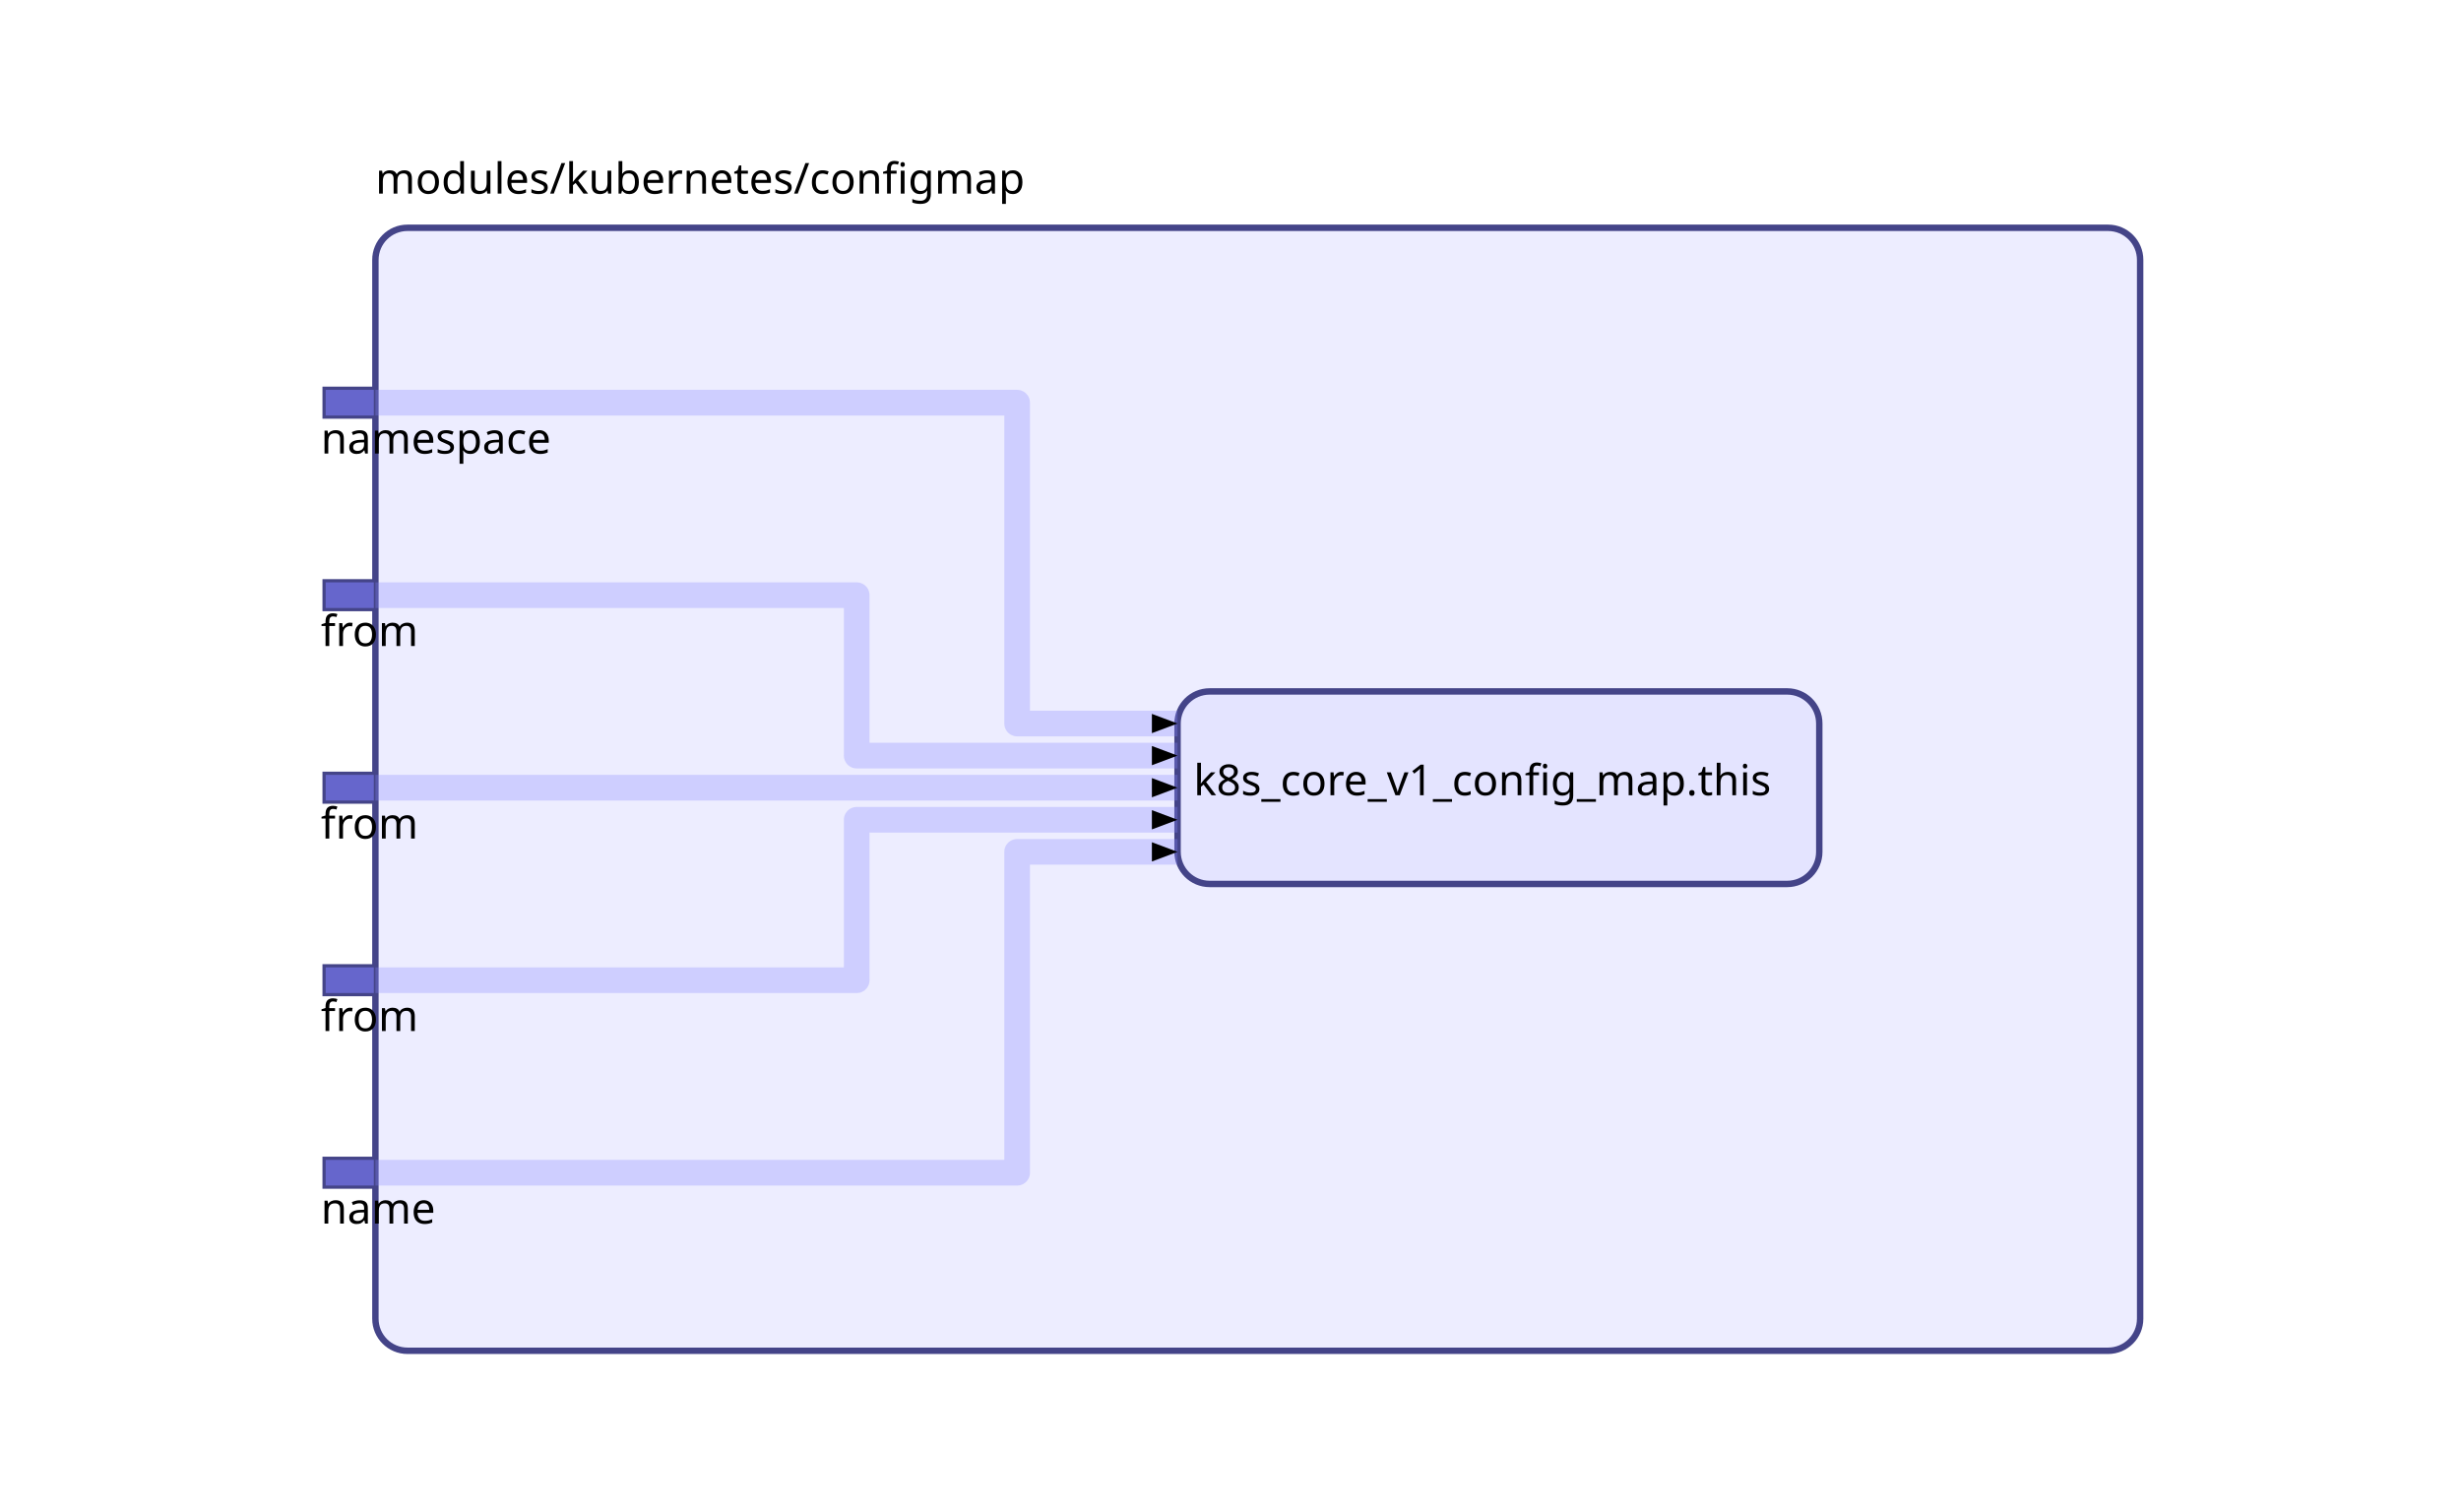
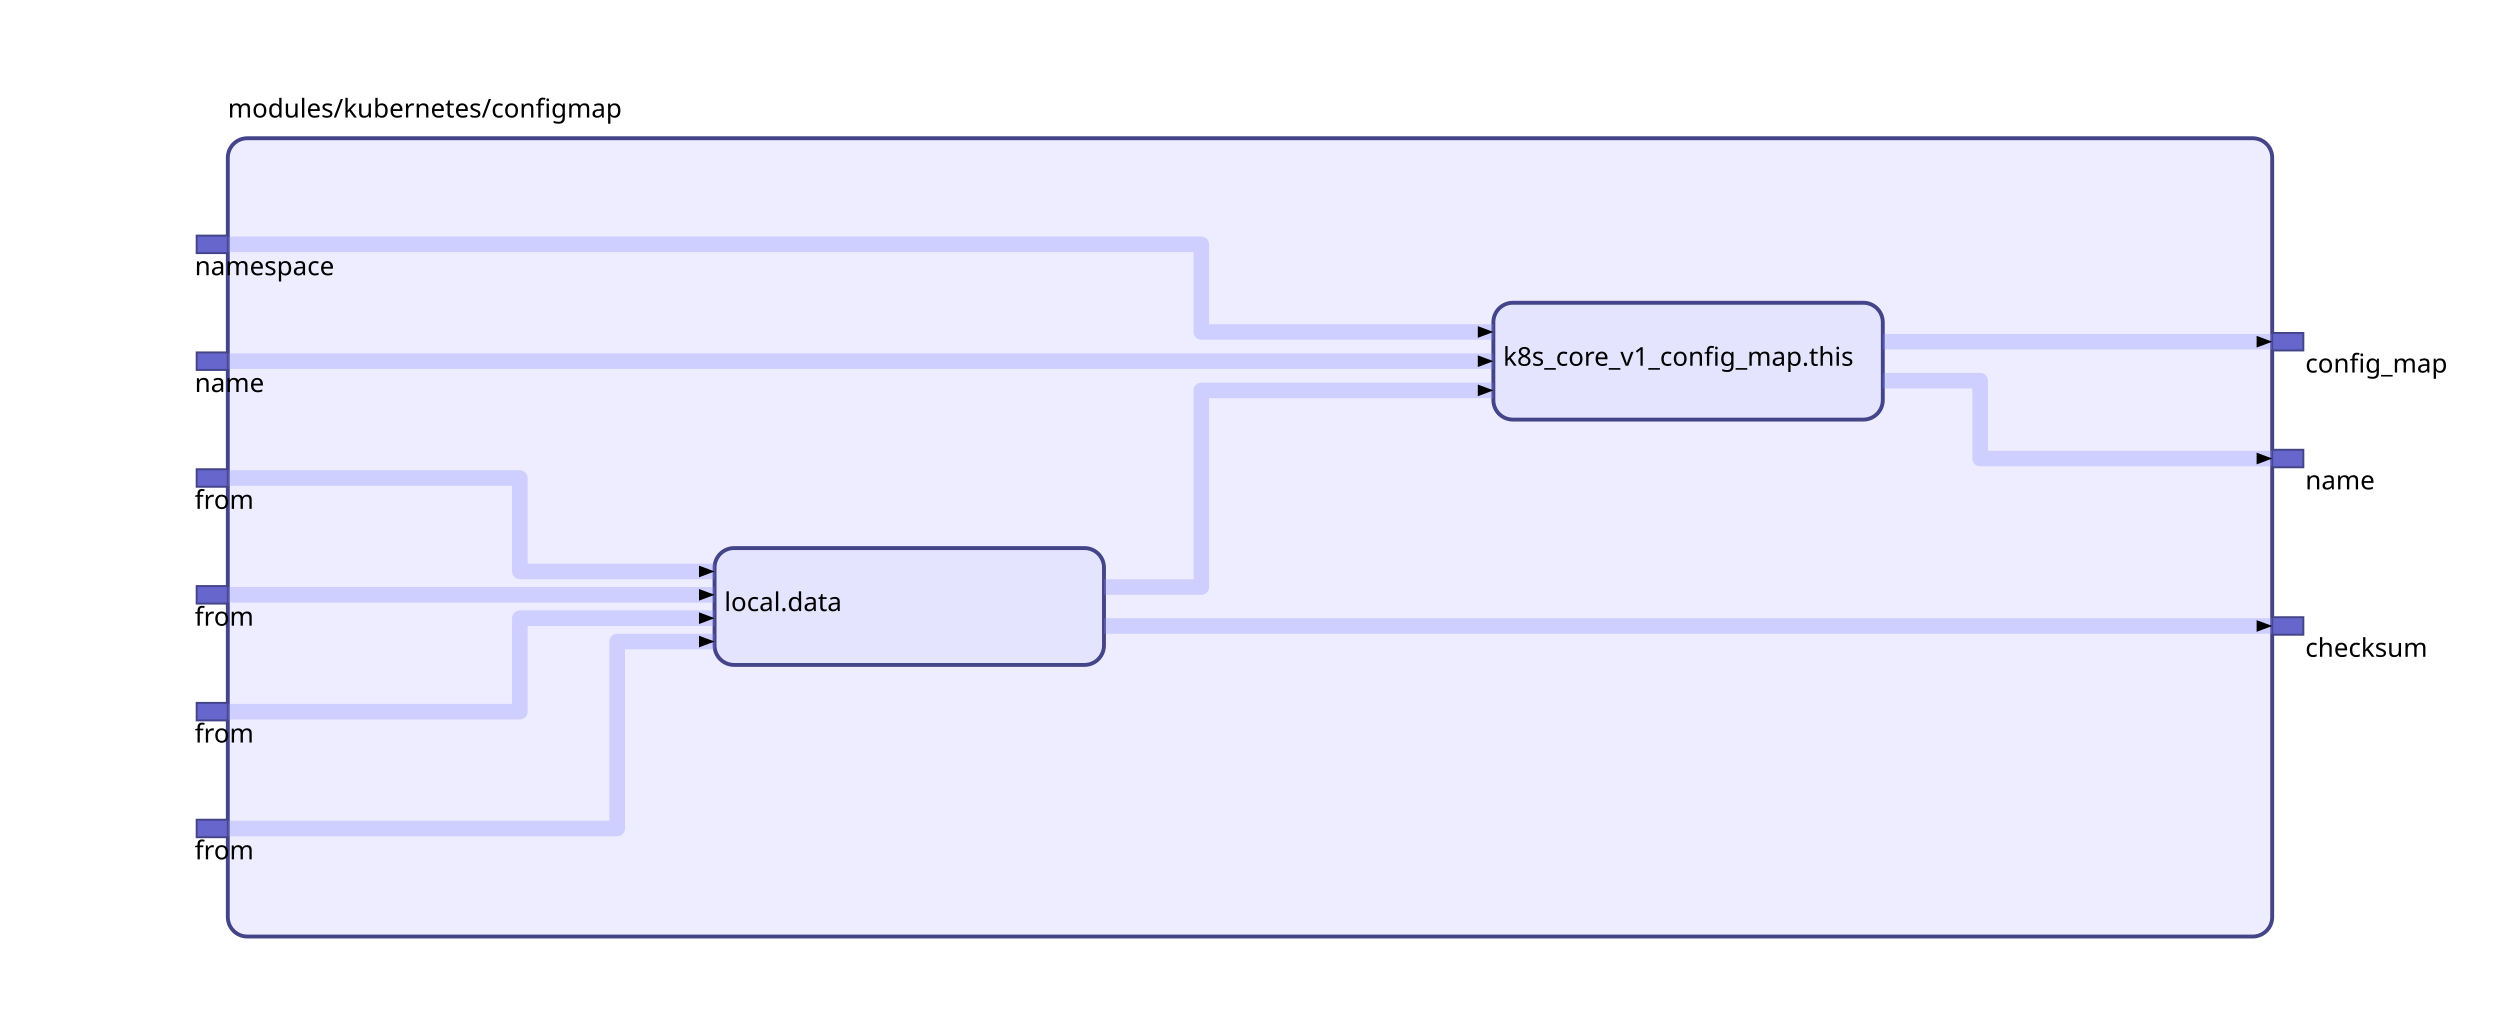
- <svg xmlns="http://www.w3.org/2000/svg" id="sprotty_1" class="sprotty-graph sprotty" tabindex="1002" viewBox="0 0 767 471">
+ <svg xmlns="http://www.w3.org/2000/svg" id="sprotty_1" class="sprotty-graph sprotty" tabindex="1002" viewBox="0 0 1284 531">
  <style>
.elknode {
    stroke: #448;
    stroke-width: 2;
    fill: #ddf;
    fill-opacity: 0.5;
}

.elkport {
    stroke: #448;
    stroke-width: 1;
    fill: #66c;
}

.elkedge {
    fill: none;
    stroke: #88f;
    stroke-width: 8;
    stroke-opacity: 0.3;
    pointer-events: stroke;
    stroke-linejoin: round;
}

.elkedge:hover {
    stroke: #448;
    stroke-width: 8;
    stroke-opacity: 1;
    stroke-dasharray: 16px;
    stroke-dashoffset: 32px;
    animation: stroke 0.5s linear infinite;
}

@keyframes stroke {
    to {
        stroke-dashoffset: 0;
    }
}

.elkedge.arrow {
    fill: #336;
}

.elklabel {
    stroke-width: 0;
    stroke: #000;
    fill: #000;
    font-family: sans-serif;
    font-size: 10pt;
    dominant-baseline: hanging;
}

.elklabel:hover {
    font-size: 24pt;
}

.elkjunction {
    stroke: none;
    fill: #224;
}

.selected &gt; rect {
    stroke-width: 3;
}

.mouseover {
    stroke: #88f;
}
/*
 * Copyright (C) 2017 TypeFox and others.
 *
 * Licensed under the Apache License, Version 2.0 (the "License"); you may not use this file except in compliance with the License.
 * You may obtain a copy of the License at http://www.apache.org/licenses/LICENSE-2.0
 */

.sprotty {
    padding: 0px;
    font-family: "Helvetica Neue", Helvetica, Arial, sans-serif;
}

.sprotty-hidden {
    display: block;
    position: absolute;
    width: 0px;
    height: 0px;
}

.sprotty-popup {
    font-family: "Helvetica Neue", Helvetica, Arial, sans-serif;
    position: absolute;
    background: white;
    border-radius: 5px;
    border: 1px solid;
    max-width: 400px;
    min-width: 100px;
}

.sprotty-popup &gt; div {
    margin: 10px;
}

.sprotty-popup-closed {
    display: none;
}
</style>
  <g transform="scale(1) translate(0,0)">
    <g id="sprotty_3" transform="translate(117, 71)" opacity="1">
-       <rect class="elknode" x="0" y="0" rx="10" width="550" height="350" />
-       <g id="sprotty_5" transform="translate(250, 144.5)" opacity="1">
+       <rect class="elknode" x="0" y="0" rx="10" width="1050" height="410" />
+       <g id="sprotty_5" transform="translate(650, 84.5)" opacity="1">
        <rect class="elknode" x="0" y="0" rx="10" width="200" height="60" />
        <text id="sprotty_6" class="elklabel" transform="translate(5, 22) translate(0, 0)" opacity="1">k8s_core_v1_config_map.this</text>
      </g>
-       <g id="sprotty_7" transform="translate(-16, 110)" opacity="1">
+       <g id="sprotty_7" transform="translate(250, 210.5)" opacity="1">
+         <rect class="elknode" x="0" y="0" rx="10" width="200" height="60" />
+         <text id="sprotty_8" class="elklabel" transform="translate(5, 22) translate(0, 0)" opacity="1">local.data</text>
+       </g>
+       <g id="sprotty_10" transform="translate(-16, 110)" opacity="1">
        <rect class="elkport" x="0" y="0" width="16" height="9" />
-         <text id="sprotty_8" class="elklabel" transform="translate(-1, 10) translate(0, 0)" opacity="1">from</text>
+         <text id="sprotty_11" class="elklabel" transform="translate(-1, 10) translate(0, 0)" opacity="1">name</text>
      </g>
-       <g id="sprotty_10" transform="translate(-16, 170)" opacity="1">
+       <g id="sprotty_13" transform="translate(-16, 50)" opacity="1">
        <rect class="elkport" x="0" y="0" width="16" height="9" />
-         <text id="sprotty_11" class="elklabel" transform="translate(-1, 10) translate(0, 0)" opacity="1">from</text>
-       </g>
-       <g id="sprotty_13" transform="translate(-16, 230)" opacity="1">
-         <rect class="elkport" x="0" y="0" width="16" height="9" />
-         <text id="sprotty_14" class="elklabel" transform="translate(-1, 10) translate(0, 0)" opacity="1">from</text>
+         <text id="sprotty_14" class="elklabel" transform="translate(-1, 10) translate(0, 0)" opacity="1">namespace</text>
      </g>
      <g id="sprotty_16" transform="translate(-16, 290)" opacity="1">
        <rect class="elkport" x="0" y="0" width="16" height="9" />
-         <text id="sprotty_17" class="elklabel" transform="translate(-1, 10) translate(0, 0)" opacity="1">name</text>
+         <text id="sprotty_17" class="elklabel" transform="translate(-1, 10) translate(0, 0)" opacity="1">from</text>
      </g>
-       <g id="sprotty_19" transform="translate(-16, 50)" opacity="1">
+       <g id="sprotty_19" transform="translate(-16, 170)" opacity="1">
        <rect class="elkport" x="0" y="0" width="16" height="9" />
-         <text id="sprotty_20" class="elklabel" transform="translate(-1, 10) translate(0, 0)" opacity="1">namespace</text>
+         <text id="sprotty_20" class="elklabel" transform="translate(-1, 10) translate(0, 0)" opacity="1">from</text>
+       </g>
+       <g id="sprotty_22" transform="translate(-16, 230)" opacity="1">
+         <rect class="elkport" x="0" y="0" width="16" height="9" />
+         <text id="sprotty_23" class="elklabel" transform="translate(-1, 10) translate(0, 0)" opacity="1">from</text>
+       </g>
+       <g id="sprotty_25" transform="translate(-16, 350)" opacity="1">
+         <rect class="elkport" x="0" y="0" width="16" height="9" />
+         <text id="sprotty_26" class="elklabel" transform="translate(-1, 10) translate(0, 0)" opacity="1">from</text>
+       </g>
+       <g id="sprotty_28" transform="translate(1050, 246)" opacity="1">
+         <rect class="elkport" x="0" y="0" width="16" height="9" />
+         <text id="sprotty_29" class="elklabel" transform="translate(17, 10) translate(0, 0)" opacity="1">checksum</text>
+       </g>
+       <g id="sprotty_31" transform="translate(1050, 100)" opacity="1">
+         <rect class="elkport" x="0" y="0" width="16" height="9" />
+         <text id="sprotty_32" class="elklabel" transform="translate(17, 10) translate(0, 0)" opacity="1">config_map</text>
+       </g>
+       <g id="sprotty_34" transform="translate(1050, 160)" opacity="1">
+         <rect class="elkport" x="0" y="0" width="16" height="9" />
+         <text id="sprotty_35" class="elklabel" transform="translate(17, 10) translate(0, 0)" opacity="1">name</text>
      </g>
      <text id="sprotty_4" class="elklabel" transform="translate(0, -21) translate(0, 0)" opacity="1">modules/kubernetes/configmap</text>
      <g id="sprotty_9" class="sprotty-edge" opacity="1">
-         <path class="elkedge" d="M 0,114.5 L 150,114.5 L 150,164.5 L 250,164.5" />
-         <path class="edge arrow" d="M 0,0 L 8,-3 L 8,3 Z" transform="rotate(180 250 164.5) translate(250 164.5)" />
+         <path class="elkedge" d="M 450,230.5 L 500,230.5 L 500,129.5 L 650,129.5" />
+         <path class="edge arrow" d="M 0,0 L 8,-3 L 8,3 Z" transform="rotate(180 650 129.5) translate(650 129.5)" />
      </g>
      <g id="sprotty_12" class="sprotty-edge" opacity="1">
-         <path class="elkedge" d="M 0,174.5 L 250,174.5" />
-         <path class="edge arrow" d="M 0,0 L 8,-3 L 8,3 Z" transform="rotate(180 250 174.5) translate(250 174.5)" />
+         <path class="elkedge" d="M 0,114.5 L 650,114.5" />
+         <path class="edge arrow" d="M 0,0 L 8,-3 L 8,3 Z" transform="rotate(180 650 114.5) translate(650 114.5)" />
      </g>
      <g id="sprotty_15" class="sprotty-edge" opacity="1">
-         <path class="elkedge" d="M 0,234.5 L 150,234.5 L 150,184.5 L 250,184.5" />
-         <path class="edge arrow" d="M 0,0 L 8,-3 L 8,3 Z" transform="rotate(180 250 184.5) translate(250 184.5)" />
+         <path class="elkedge" d="M 0,54.5 L 500,54.5 L 500,99.5 L 650,99.5" />
+         <path class="edge arrow" d="M 0,0 L 8,-3 L 8,3 Z" transform="rotate(180 650 99.5) translate(650 99.5)" />
      </g>
      <g id="sprotty_18" class="sprotty-edge" opacity="1">
-         <path class="elkedge" d="M 0,294.5 L 200,294.5 L 200,194.5 L 250,194.5" />
-         <path class="edge arrow" d="M 0,0 L 8,-3 L 8,3 Z" transform="rotate(180 250 194.5) translate(250 194.5)" />
+         <path class="elkedge" d="M 0,294.5 L 150,294.5 L 150,246.5 L 250,246.5" />
+         <path class="edge arrow" d="M 0,0 L 8,-3 L 8,3 Z" transform="rotate(180 250 246.5) translate(250 246.5)" />
      </g>
      <g id="sprotty_21" class="sprotty-edge" opacity="1">
-         <path class="elkedge" d="M 0,54.5 L 200,54.5 L 200,154.5 L 250,154.5" />
-         <path class="edge arrow" d="M 0,0 L 8,-3 L 8,3 Z" transform="rotate(180 250 154.5) translate(250 154.5)" />
+         <path class="elkedge" d="M 0,174.5 L 150,174.5 L 150,222.5 L 250,222.5" />
+         <path class="edge arrow" d="M 0,0 L 8,-3 L 8,3 Z" transform="rotate(180 250 222.5) translate(250 222.5)" />
+       </g>
+       <g id="sprotty_24" class="sprotty-edge" opacity="1">
+         <path class="elkedge" d="M 0,234.5 L 250,234.5" />
+         <path class="edge arrow" d="M 0,0 L 8,-3 L 8,3 Z" transform="rotate(180 250 234.5) translate(250 234.5)" />
+       </g>
+       <g id="sprotty_27" class="sprotty-edge" opacity="1">
+         <path class="elkedge" d="M 0,354.5 L 200,354.5 L 200,258.5 L 250,258.5" />
+         <path class="edge arrow" d="M 0,0 L 8,-3 L 8,3 Z" transform="rotate(180 250 258.5) translate(250 258.5)" />
+       </g>
+       <g id="sprotty_30" class="sprotty-edge" opacity="1">
+         <path class="elkedge" d="M 450,250.5 L 1050,250.5" />
+         <path class="edge arrow" d="M 0,0 L 8,-3 L 8,3 Z" transform="rotate(180 1050 250.5) translate(1050 250.5)" />
+       </g>
+       <g id="sprotty_33" class="sprotty-edge" opacity="1">
+         <path class="elkedge" d="M 850,104.5 L 1050,104.5" />
+         <path class="edge arrow" d="M 0,0 L 8,-3 L 8,3 Z" transform="rotate(180 1050 104.5) translate(1050 104.5)" />
+       </g>
+       <g id="sprotty_36" class="sprotty-edge" opacity="1">
+         <path class="elkedge" d="M 850,124.5 L 900,124.5 L 900,164.5 L 1050,164.5" />
+         <path class="edge arrow" d="M 0,0 L 8,-3 L 8,3 Z" transform="rotate(180 1050 164.5) translate(1050 164.5)" />
      </g>
    </g>
  </g>
</svg>
